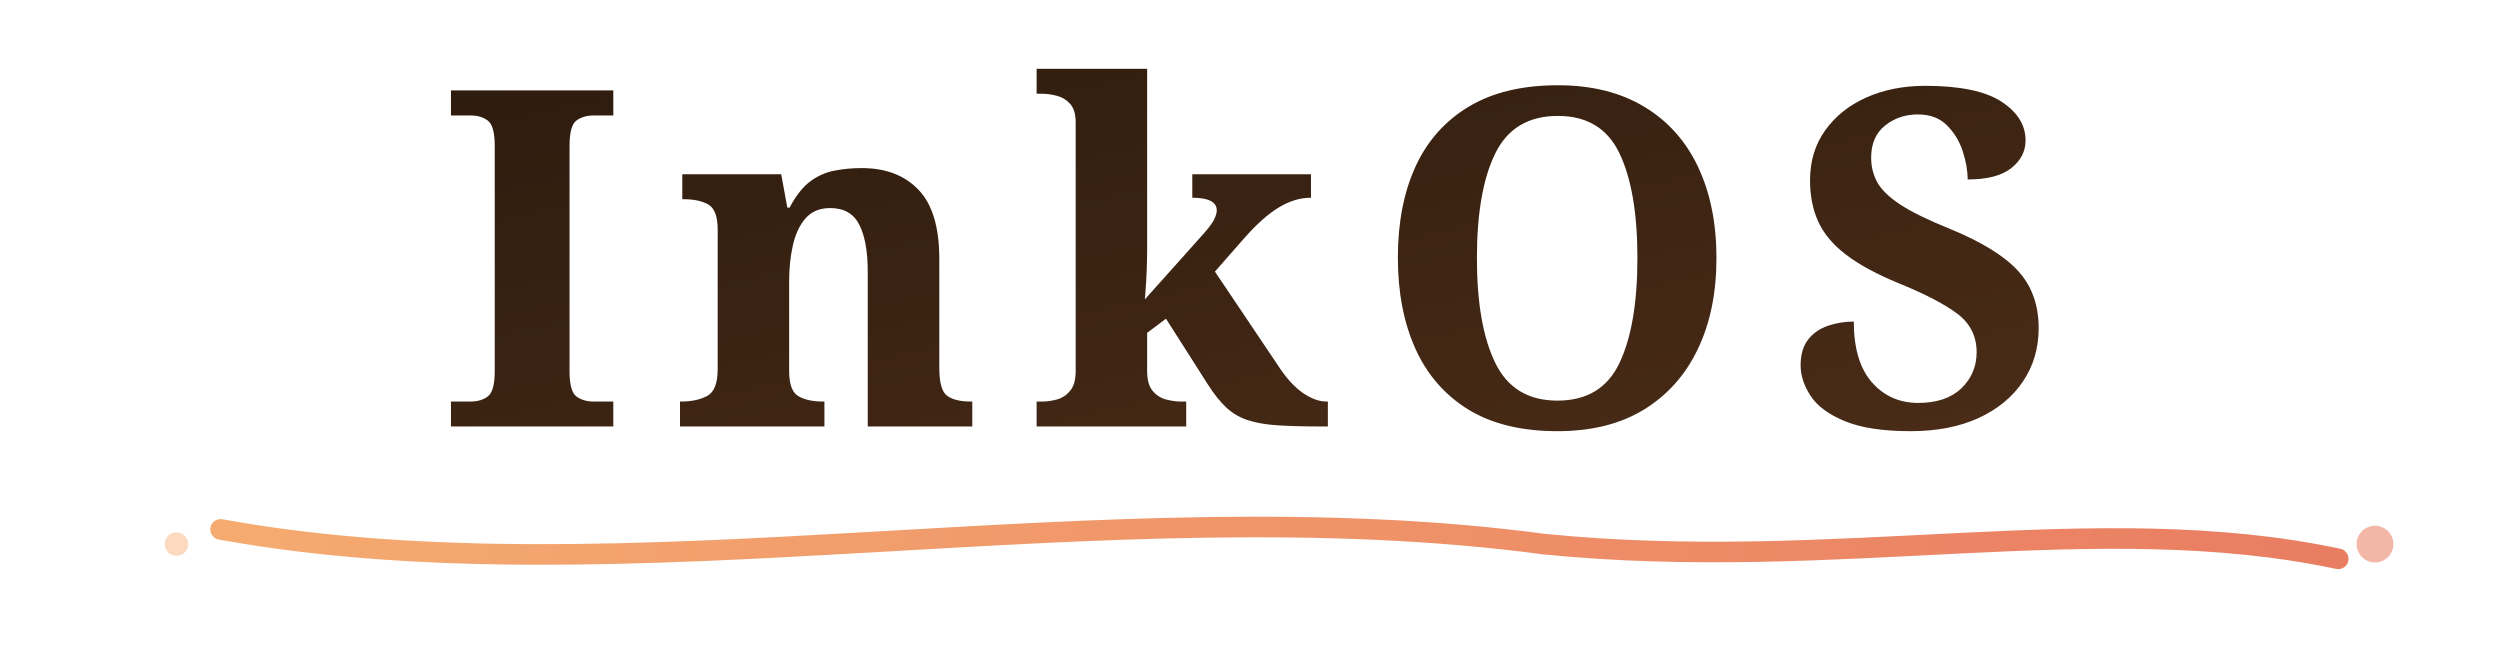
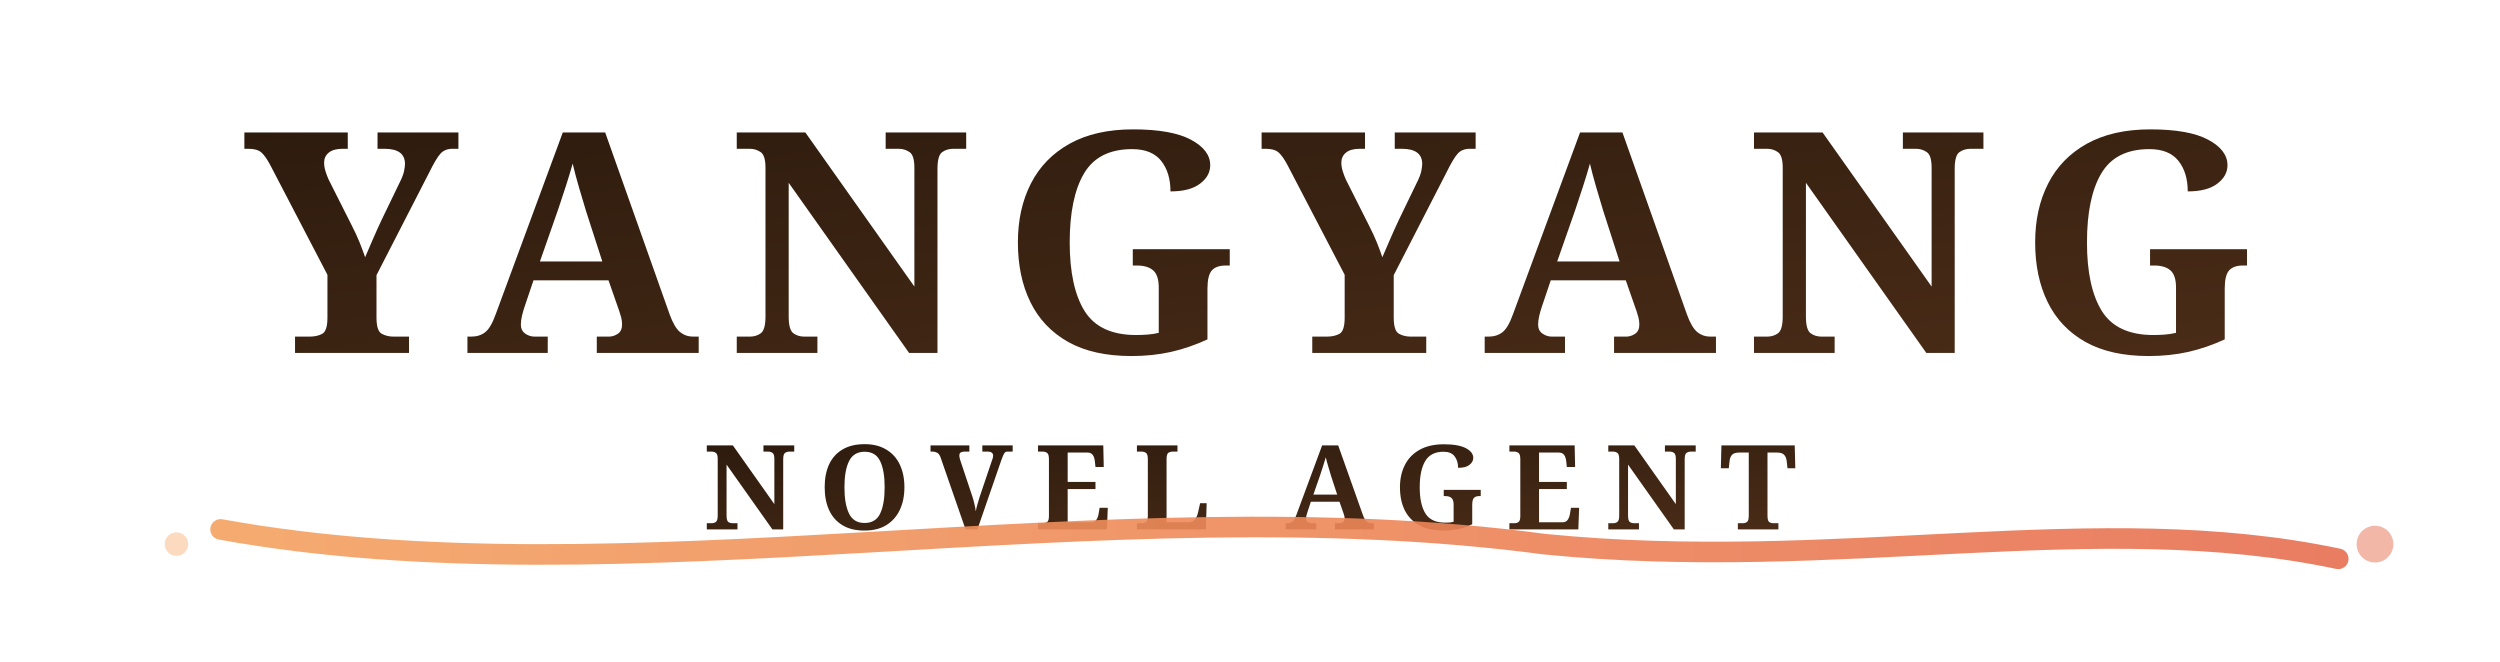
<svg xmlns="http://www.w3.org/2000/svg" viewBox="0 0 340 90" fill="none">
  <defs>
    <linearGradient id="txtDark" x1="0%" y1="0%" x2="100%" y2="100%">
      <stop offset="0%" stop-color="#fefae0" />
      <stop offset="50%" stop-color="#f4e8c1" />
      <stop offset="100%" stop-color="#dda15e" />
    </linearGradient>
    <linearGradient id="txtLight" x1="0%" y1="0%" x2="100%" y2="100%">
      <stop offset="0%" stop-color="#2d1b0e" />
      <stop offset="100%" stop-color="#4a2c17" />
    </linearGradient>
    <linearGradient id="accent" x1="0%" y1="0%" x2="100%" y2="0%">
      <stop offset="0%" stop-color="#f4a261" />
      <stop offset="100%" stop-color="#e76f51" />
    </linearGradient>
    <filter id="textGlow">
      <feGaussianBlur in="SourceGraphic" stdDeviation="1.5" result="blur" />
      <feColorMatrix in="blur" type="matrix" values="1 0.8 0.4 0 0  0.8 0.6 0.2 0 0  0.4 0.2 0 0 0  0 0 0 0.2 0" result="warmBlur" />
      <feMerge>
        <feMergeNode in="warmBlur" />
        <feMergeNode in="SourceGraphic" />
      </feMerge>
    </filter>
    <style>
      .word { fill: url(#txtLight); }
      .swoosh { stroke: url(#accent); opacity: 0.9; }
      @media (prefers-color-scheme: dark) {
        .word { fill: url(#txtDark); filter: url(#textGlow); }
        .swoosh { opacity: 0.7; }
      }
    </style>
  </defs>
-   <text class="word" x="170" y="58" text-anchor="middle" font-family="Georgia, 'Noto Serif', 'Times New Roman', serif" font-size="64" font-weight="bold" letter-spacing="6">InkOS</text>
+   <text class="word" x="170" y="48" text-anchor="middle" font-family="Georgia, 'Noto Serif', 'Times New Roman', serif" font-size="42" font-weight="bold" letter-spacing="4">YANGYANG</text>
+   <text class="word" x="170" y="72" text-anchor="middle" font-family="Georgia, 'Noto Serif', 'Times New Roman', serif" font-size="16" font-weight="bold" letter-spacing="3">NOVEL AGENT</text>
  <path class="swoosh" d="M30 72 C85 82, 150 66, 210 74 C250 78, 285 69, 318 76" stroke="url(#accent)" stroke-width="2.8" fill="none" stroke-linecap="round" />
  <circle cx="323" cy="74" r="2.5" fill="#e76f51" opacity="0.5" />
  <circle cx="24" cy="74" r="1.6" fill="#f4a261" opacity="0.4" />
</svg>
